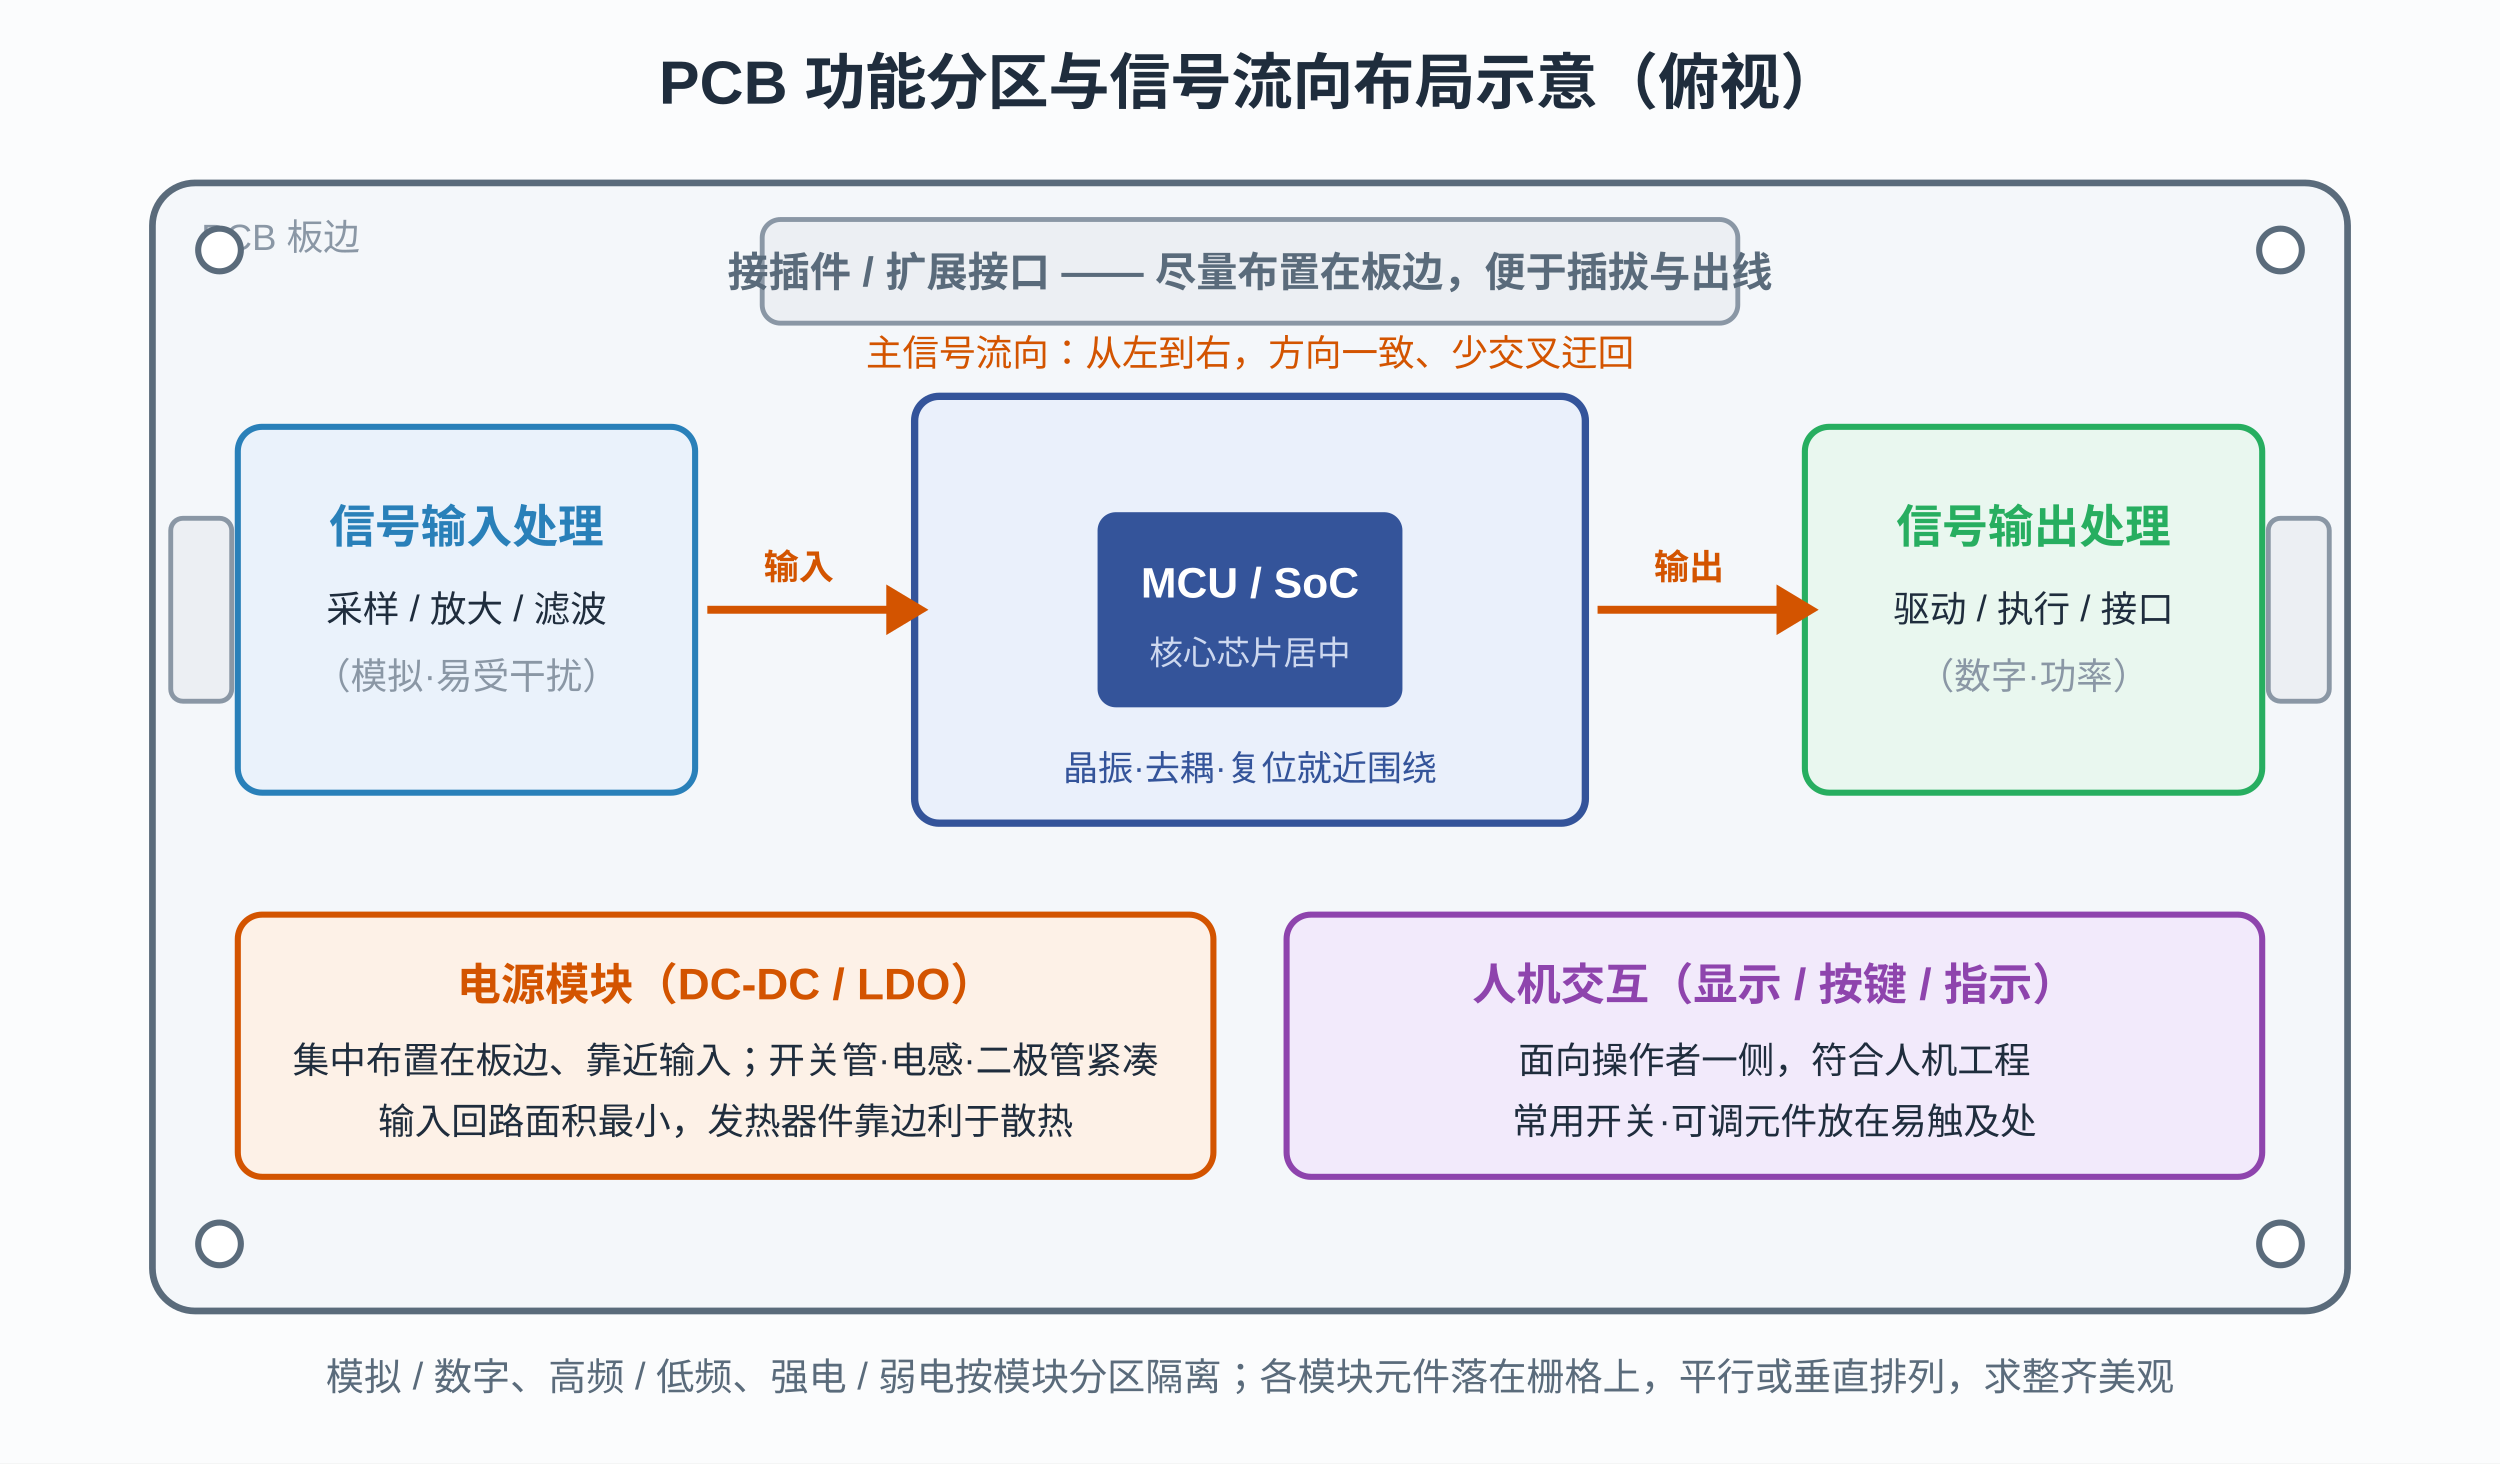
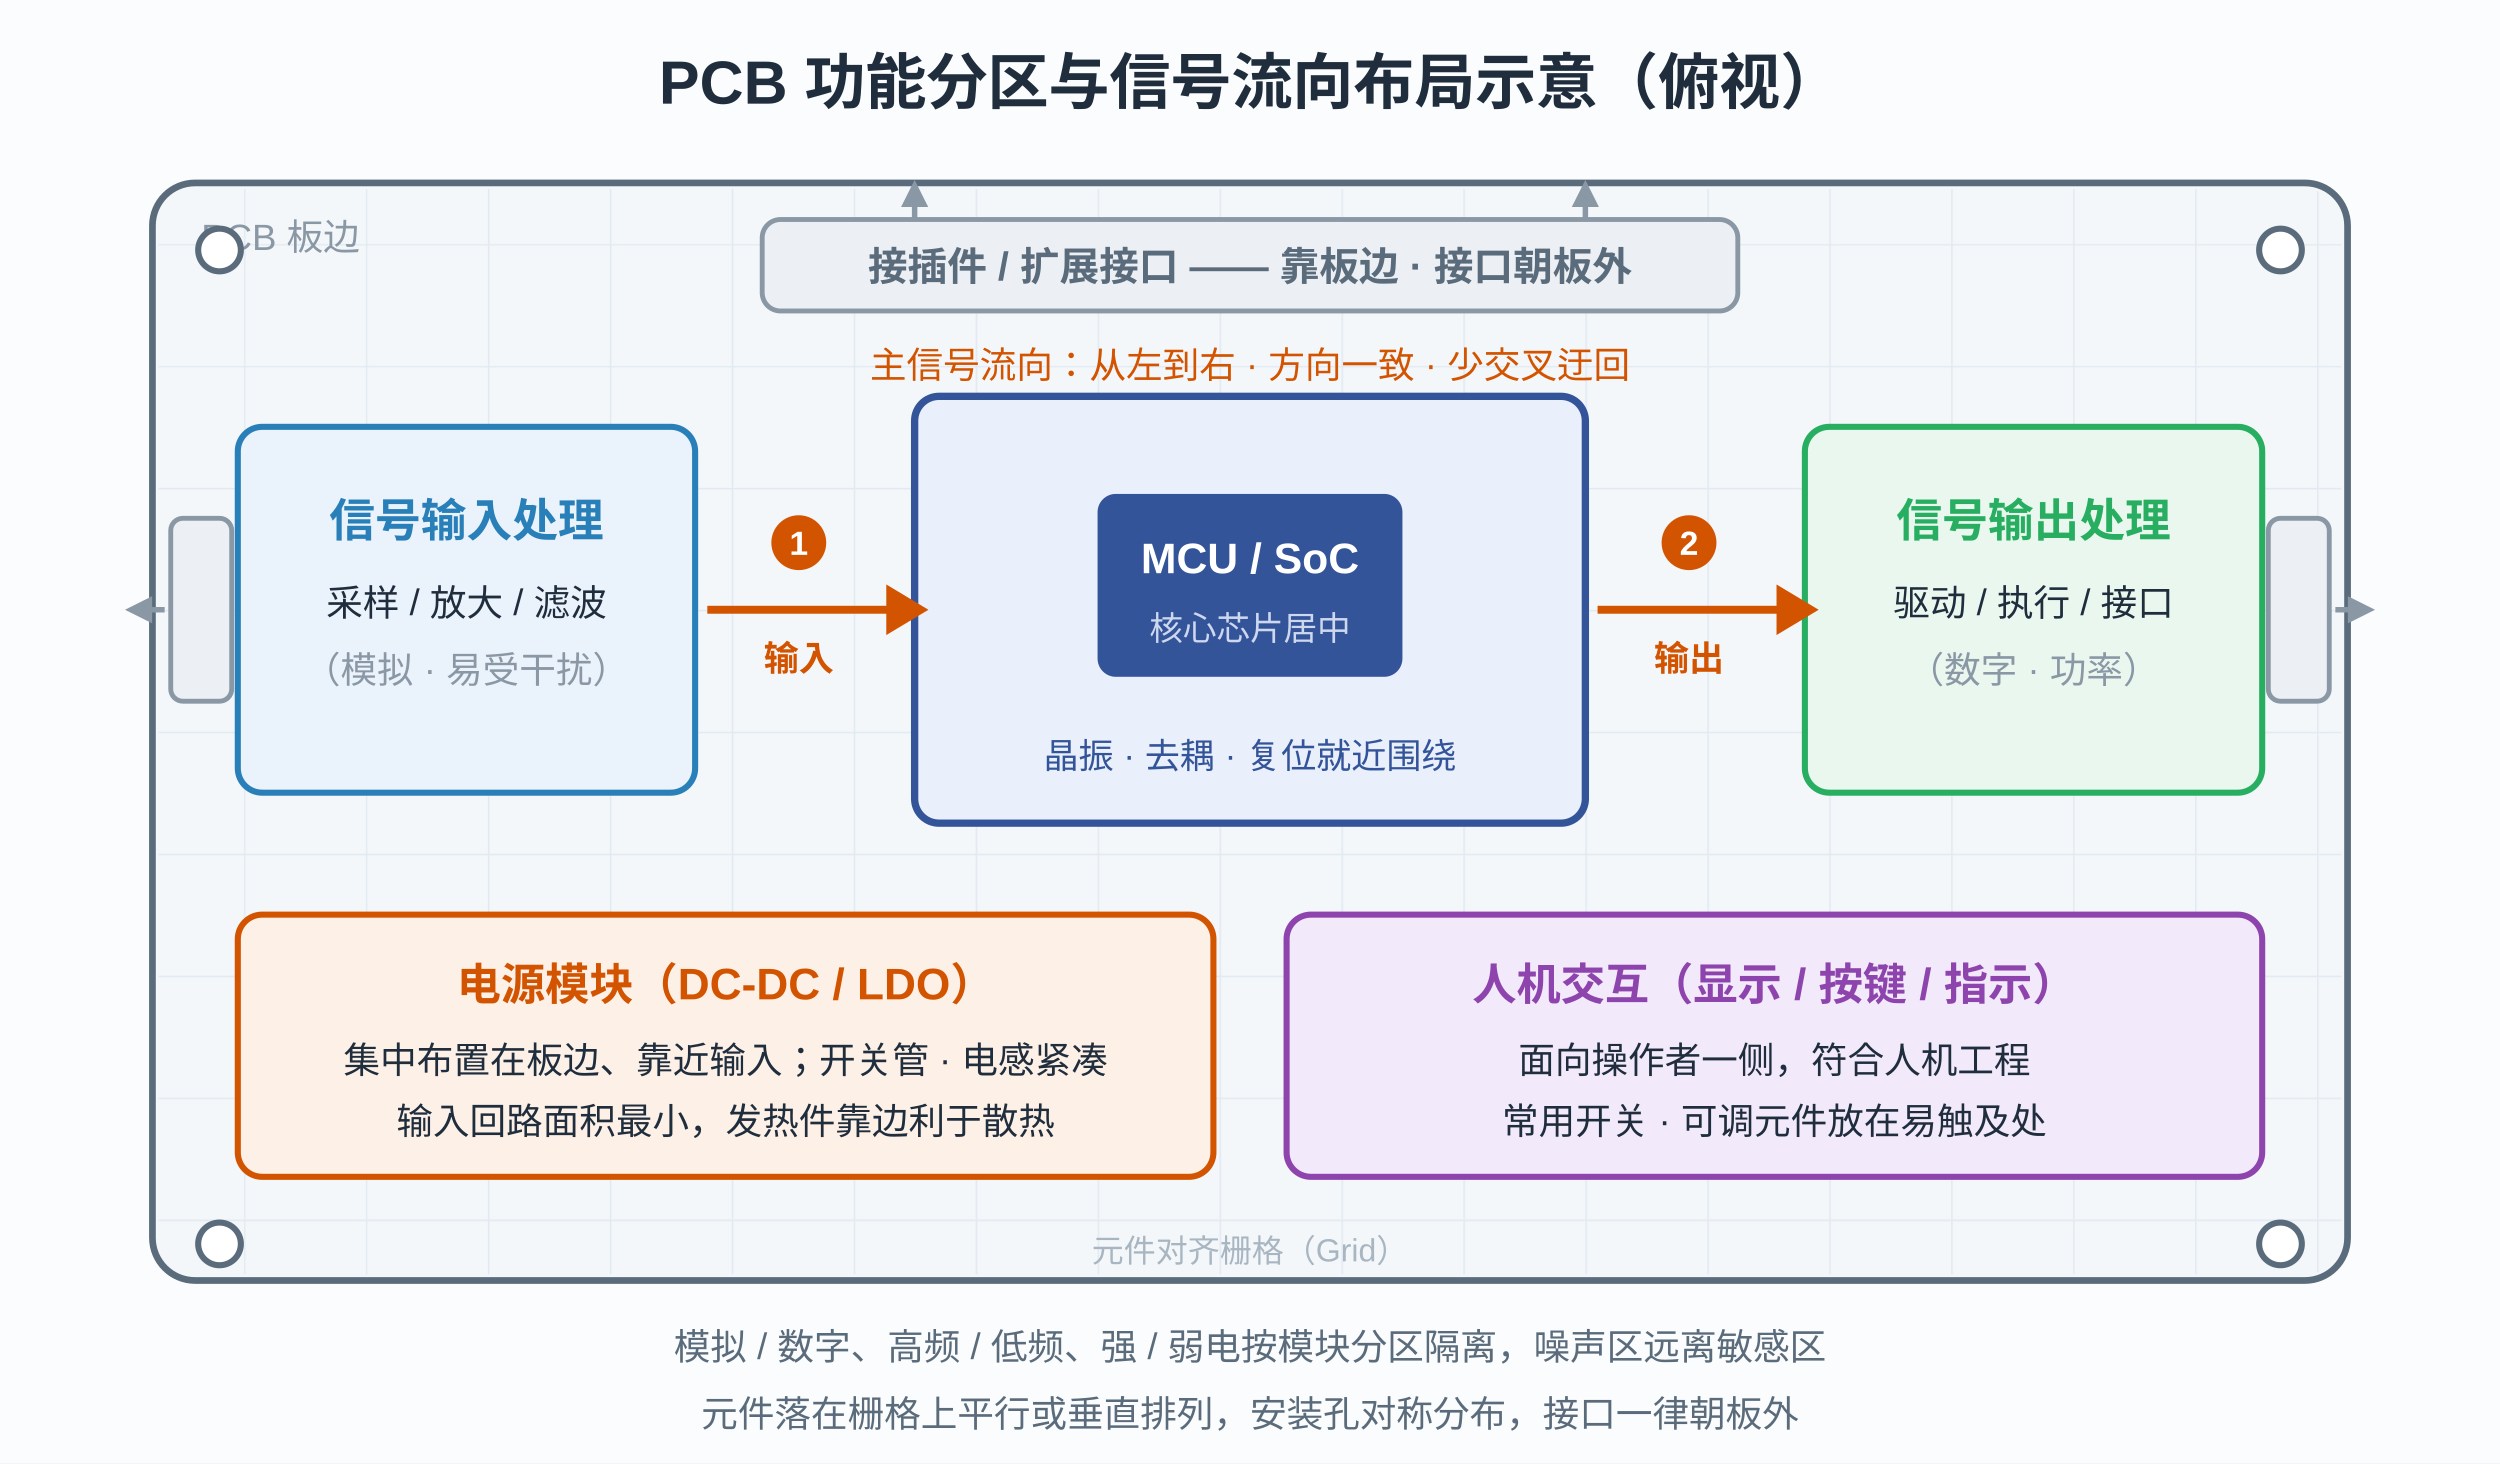
<svg xmlns="http://www.w3.org/2000/svg" viewBox="0 0 820 480" font-family="'Microsoft YaHei','PingFang SC',Arial,sans-serif">
+   <defs>
+     <pattern id="grid1" width="40" height="40" patternUnits="userSpaceOnUse">
+       <path d="M40 0H0V40" fill="none" stroke="#e2eaf1" stroke-width="1" />
+     </pattern>
+   </defs>
  <rect width="820" height="480" fill="#fbfcfd" />
  <text x="410" y="34" text-anchor="middle" font-size="20" font-weight="700" fill="#1f2d3d">PCB 功能分区与信号流向布局示意（俯视）</text>
-   <rect x="50" y="60" width="720" height="370" rx="14" fill="#f4f7fa" stroke="#5a6b7b" stroke-width="2.2" />
+   <rect x="50" y="60" width="720" height="360" rx="14" fill="#f4f7fa" stroke="#5a6b7b" stroke-width="2.2" />
+   <rect x="52" y="62" width="716" height="356" rx="12" fill="url(#grid1)" />
  <text x="66" y="82" font-size="12" fill="#8a97a5">PCB 板边</text>
+   <text x="410" y="414" text-anchor="middle" font-size="10.5" fill="#a8b6c2">元件对齐栅格（Grid）</text>
  <g fill="#ffffff" stroke="#5a6b7b" stroke-width="2">
    <circle cx="72" cy="82" r="7" />
    <circle cx="748" cy="82" r="7" />
    <circle cx="72" cy="408" r="7" />
    <circle cx="748" cy="408" r="7" />
  </g>
-   <rect x="250" y="72" width="320" height="34" rx="6" fill="#eceff3" stroke="#8a97a5" stroke-width="1.6" />
-   <text x="410" y="94" text-anchor="middle" font-size="13.5" fill="#5a6b7b" font-weight="600">接插件 / 扩展接口 —— 尽量布置在板边，便于插拔与出线</text>
+   <rect x="250" y="72" width="320" height="30" rx="6" fill="#eceff3" stroke="#8a97a5" stroke-width="1.6" />
+   <text x="410" y="92" text-anchor="middle" font-size="13" fill="#5a6b7b" font-weight="600">接插件 / 扩展接口 —— 靠板边 · 接口朝板外</text>
+   <g stroke="#8a97a5" stroke-width="1.8" fill="#8a97a5">
+     <line x1="300" y1="72" x2="300" y2="65" />
+     <path d="M297 67 L300 61 L303 67 z" />
+     <line x1="520" y1="72" x2="520" y2="65" />
+     <path d="M517 67 L520 61 L523 67 z" />
+   </g>
+   <text x="410" y="124" text-anchor="middle" font-size="12" fill="#d35400">主信号流向：从左到右 · 方向一致 · 少交叉迂回</text>
  <rect x="78" y="140" width="150" height="120" rx="8" fill="#eaf2fb" stroke="#2980b9" stroke-width="2" />
-   <text x="153" y="178" text-anchor="middle" font-size="15" font-weight="700" fill="#2980b9">信号输入处理</text>
-   <text x="153" y="204" text-anchor="middle" font-size="12" fill="#1f2d3d">采样 / 放大 / 滤波</text>
-   <text x="153" y="226" text-anchor="middle" font-size="12" fill="#8a97a5">（模拟·易受干扰）</text>
+   <text x="153" y="176" text-anchor="middle" font-size="15" font-weight="700" fill="#2980b9">信号输入处理</text>
+   <text x="153" y="202" text-anchor="middle" font-size="12" fill="#1f2d3d">采样 / 放大 / 滤波</text>
+   <text x="153" y="224" text-anchor="middle" font-size="12" fill="#8a97a5">（模拟 · 易受干扰）</text>
  <rect x="300" y="130" width="220" height="140" rx="8" fill="#eaf0fb" stroke="#34549a" stroke-width="2.4" />
-   <rect x="360" y="168" width="100" height="64" rx="6" fill="#34549a" />
-   <text x="410" y="196" text-anchor="middle" font-size="14" font-weight="700" fill="#ffffff">MCU / SoC</text>
-   <text x="410" y="218" text-anchor="middle" font-size="11" fill="#cdd8ef">核心芯片居中</text>
-   <text x="410" y="256" text-anchor="middle" font-size="11.5" fill="#34549a">晶振·去耦·复位就近围绕</text>
+   <rect x="360" y="162" width="100" height="60" rx="6" fill="#34549a" />
+   <text x="410" y="188" text-anchor="middle" font-size="14" font-weight="700" fill="#ffffff">MCU / SoC</text>
+   <text x="410" y="210" text-anchor="middle" font-size="11" fill="#cdd8ef">核心芯片居中</text>
+   <text x="410" y="252" text-anchor="middle" font-size="11.5" fill="#34549a">晶振 · 去耦 · 复位就近围绕</text>
  <rect x="592" y="140" width="150" height="120" rx="8" fill="#e9f7ef" stroke="#27ae60" stroke-width="2" />
-   <text x="667" y="178" text-anchor="middle" font-size="15" font-weight="700" fill="#27ae60">信号输出处理</text>
-   <text x="667" y="204" text-anchor="middle" font-size="12" fill="#1f2d3d">驱动 / 执行 / 接口</text>
-   <text x="667" y="226" text-anchor="middle" font-size="12" fill="#8a97a5">（数字·功率）</text>
+   <text x="667" y="176" text-anchor="middle" font-size="15" font-weight="700" fill="#27ae60">信号输出处理</text>
+   <text x="667" y="202" text-anchor="middle" font-size="12" fill="#1f2d3d">驱动 / 执行 / 接口</text>
+   <text x="667" y="224" text-anchor="middle" font-size="12" fill="#8a97a5">（数字 · 功率）</text>
  <g stroke="#d35400" stroke-width="2.6" fill="#d35400">
    <line x1="232" y1="200" x2="292" y2="200" />
    <path d="M292 194 L302 200 L292 206 z" />
    <line x1="524" y1="200" x2="584" y2="200" />
    <path d="M584 194 L594 200 L584 206 z" />
  </g>
-   <text x="262" y="190" text-anchor="middle" font-size="11.5" fill="#d35400" font-weight="600">输入</text>
-   <text x="554" y="190" text-anchor="middle" font-size="11.5" fill="#d35400" font-weight="600">输出</text>
-   <text x="410" y="120" text-anchor="middle" font-size="12" fill="#d35400">主信号流向：从左到右，方向一致、少交叉迂回</text>
+   <circle cx="262" cy="178" r="9" fill="#d35400" />
+   <text x="262" y="182" text-anchor="middle" font-size="11" font-weight="700" fill="#ffffff">1</text>
+   <circle cx="554" cy="178" r="9" fill="#d35400" />
+   <text x="554" y="182" text-anchor="middle" font-size="11" font-weight="700" fill="#ffffff">2</text>
+   <text x="262" y="220" text-anchor="middle" font-size="11.5" fill="#d35400" font-weight="600">输入</text>
+   <text x="554" y="220" text-anchor="middle" font-size="11.5" fill="#d35400" font-weight="600">输出</text>
  <rect x="56" y="170" width="20" height="60" rx="4" fill="#eceff3" stroke="#8a97a5" stroke-width="1.6" />
+   <g stroke="#8a97a5" stroke-width="1.8" fill="#8a97a5">
+     <line x1="54" y1="200" x2="47" y2="200" />
+     <path d="M49 197 L43 200 L49 203 z" />
+   </g>
  <rect x="744" y="170" width="20" height="60" rx="4" fill="#eceff3" stroke="#8a97a5" stroke-width="1.6" />
+   <g stroke="#8a97a5" stroke-width="1.8" fill="#8a97a5">
+     <line x1="766" y1="200" x2="773" y2="200" />
+     <path d="M771 197 L777 200 L771 203 z" />
+   </g>
  <rect x="78" y="300" width="320" height="86" rx="8" fill="#fdf1e7" stroke="#d35400" stroke-width="2" />
  <text x="238" y="328" text-anchor="middle" font-size="14.5" font-weight="700" fill="#d35400">电源模块（DC-DC / LDO）</text>
-   <text x="238" y="352" text-anchor="middle" font-size="12" fill="#1f2d3d">集中布置在板边、靠近输入；开关管·电感·二极管紧凑</text>
-   <text x="238" y="372" text-anchor="middle" font-size="12" fill="#1f2d3d">输入回路面积最小，发热器件靠边利于散热</text>
+   <text x="238" y="352" text-anchor="middle" font-size="12" fill="#1f2d3d">集中布置在板边、靠近输入；开关管 · 电感紧凑</text>
+   <text x="238" y="372" text-anchor="middle" font-size="12" fill="#1f2d3d">输入回路面积最小，发热件靠边利于散热</text>
  <rect x="422" y="300" width="320" height="86" rx="8" fill="#f2eafb" stroke="#8e44ad" stroke-width="2" />
  <text x="582" y="328" text-anchor="middle" font-size="14.5" font-weight="700" fill="#8e44ad">人机交互（显示 / 按键 / 指示）</text>
  <text x="582" y="352" text-anchor="middle" font-size="12" fill="#1f2d3d">面向操作者一侧，符合人机工程</text>
-   <text x="582" y="372" text-anchor="middle" font-size="12" fill="#1f2d3d">常用开关·可调元件放在易触及处</text>
-   <text x="410" y="456" text-anchor="middle" font-size="12.5" fill="#5a6b7b">模拟 / 数字、高频 / 低频、强电 / 弱电按模块分区隔离；各模块元件落在栅格上，平行或垂直排列，求整齐美观</text>
+   <text x="582" y="372" text-anchor="middle" font-size="12" fill="#1f2d3d">常用开关 · 可调元件放在易触及处</text>
+   <text x="410" y="446" text-anchor="middle" font-size="12" fill="#5a6b7b">模拟 / 数字、高频 / 低频、强 / 弱电按模块分区隔离，噪声区远离敏感区</text>
+   <text x="410" y="468" text-anchor="middle" font-size="12" fill="#5a6b7b">元件落在栅格上平行或垂直排列，安装孔对称分布，接口一律朝板外</text>
</svg>
